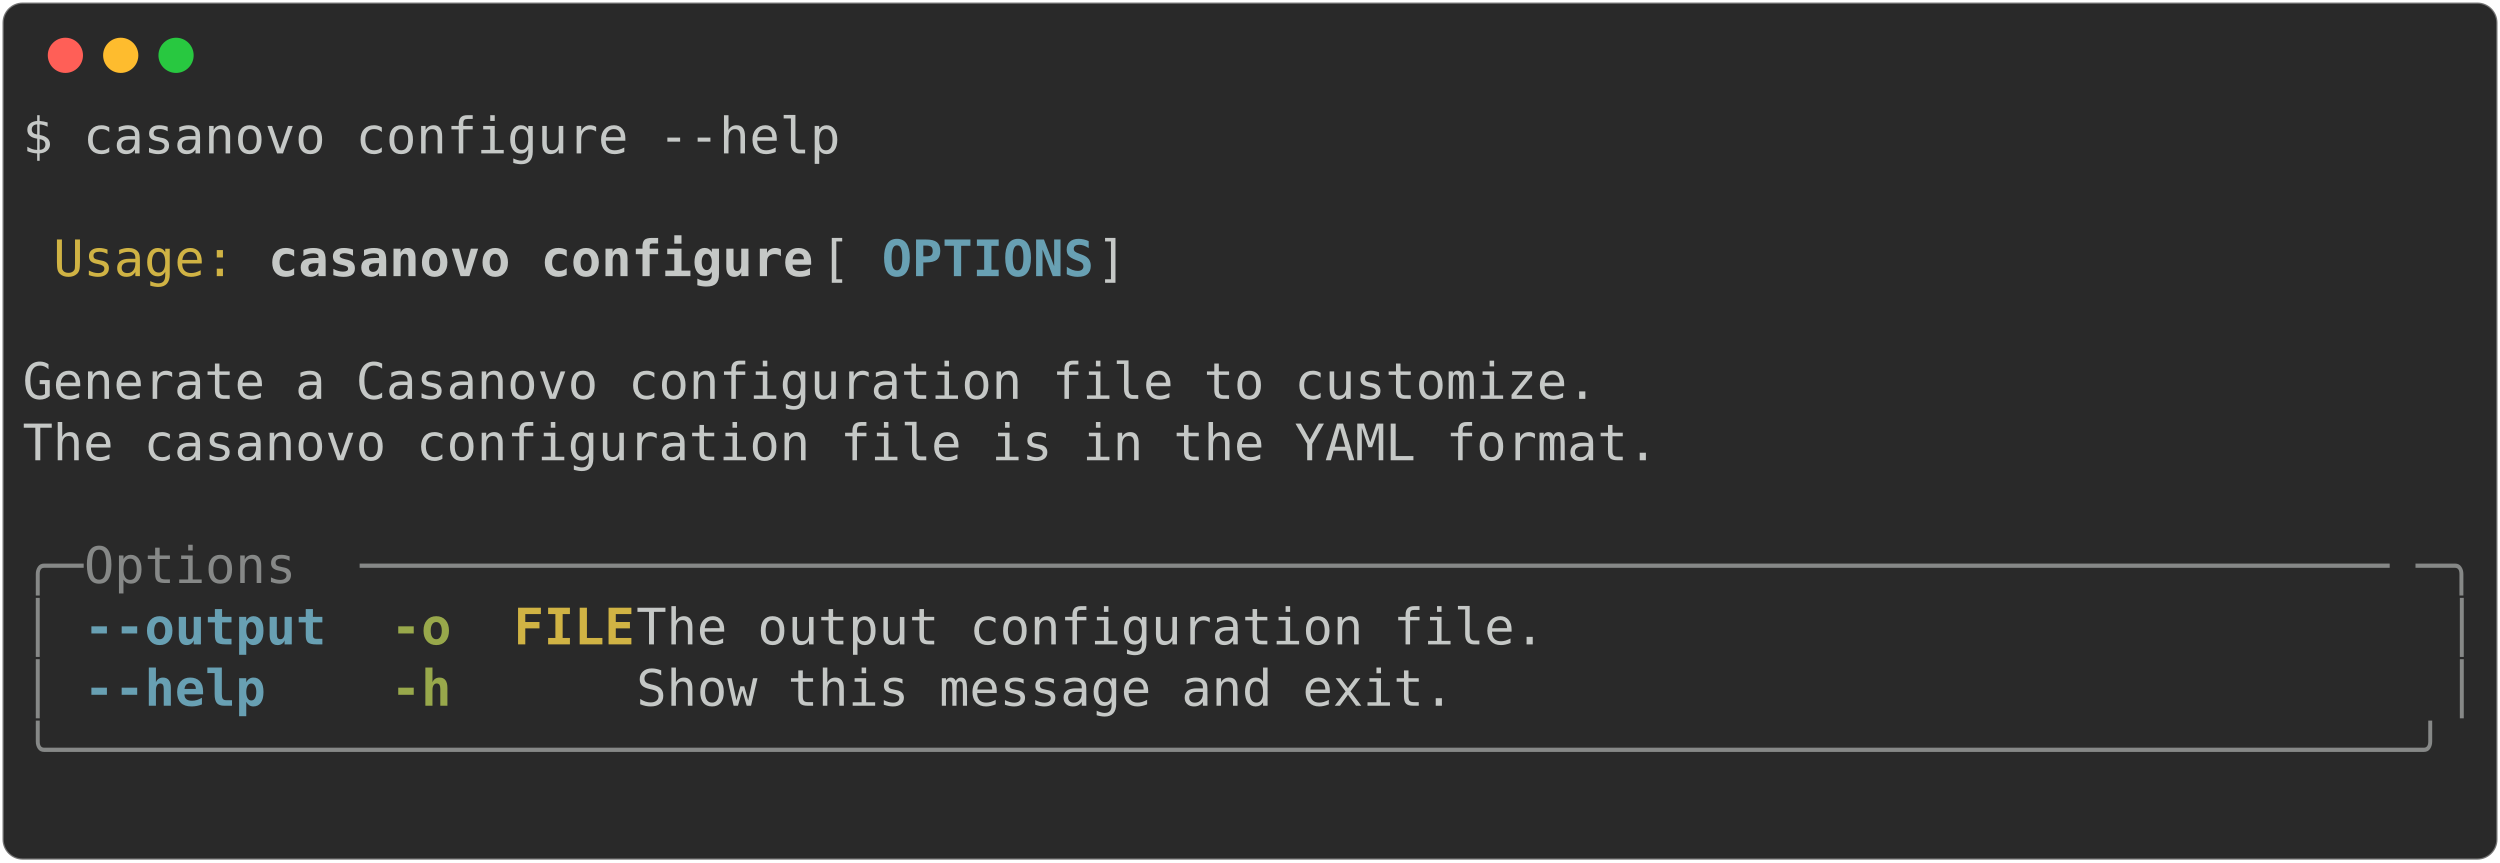
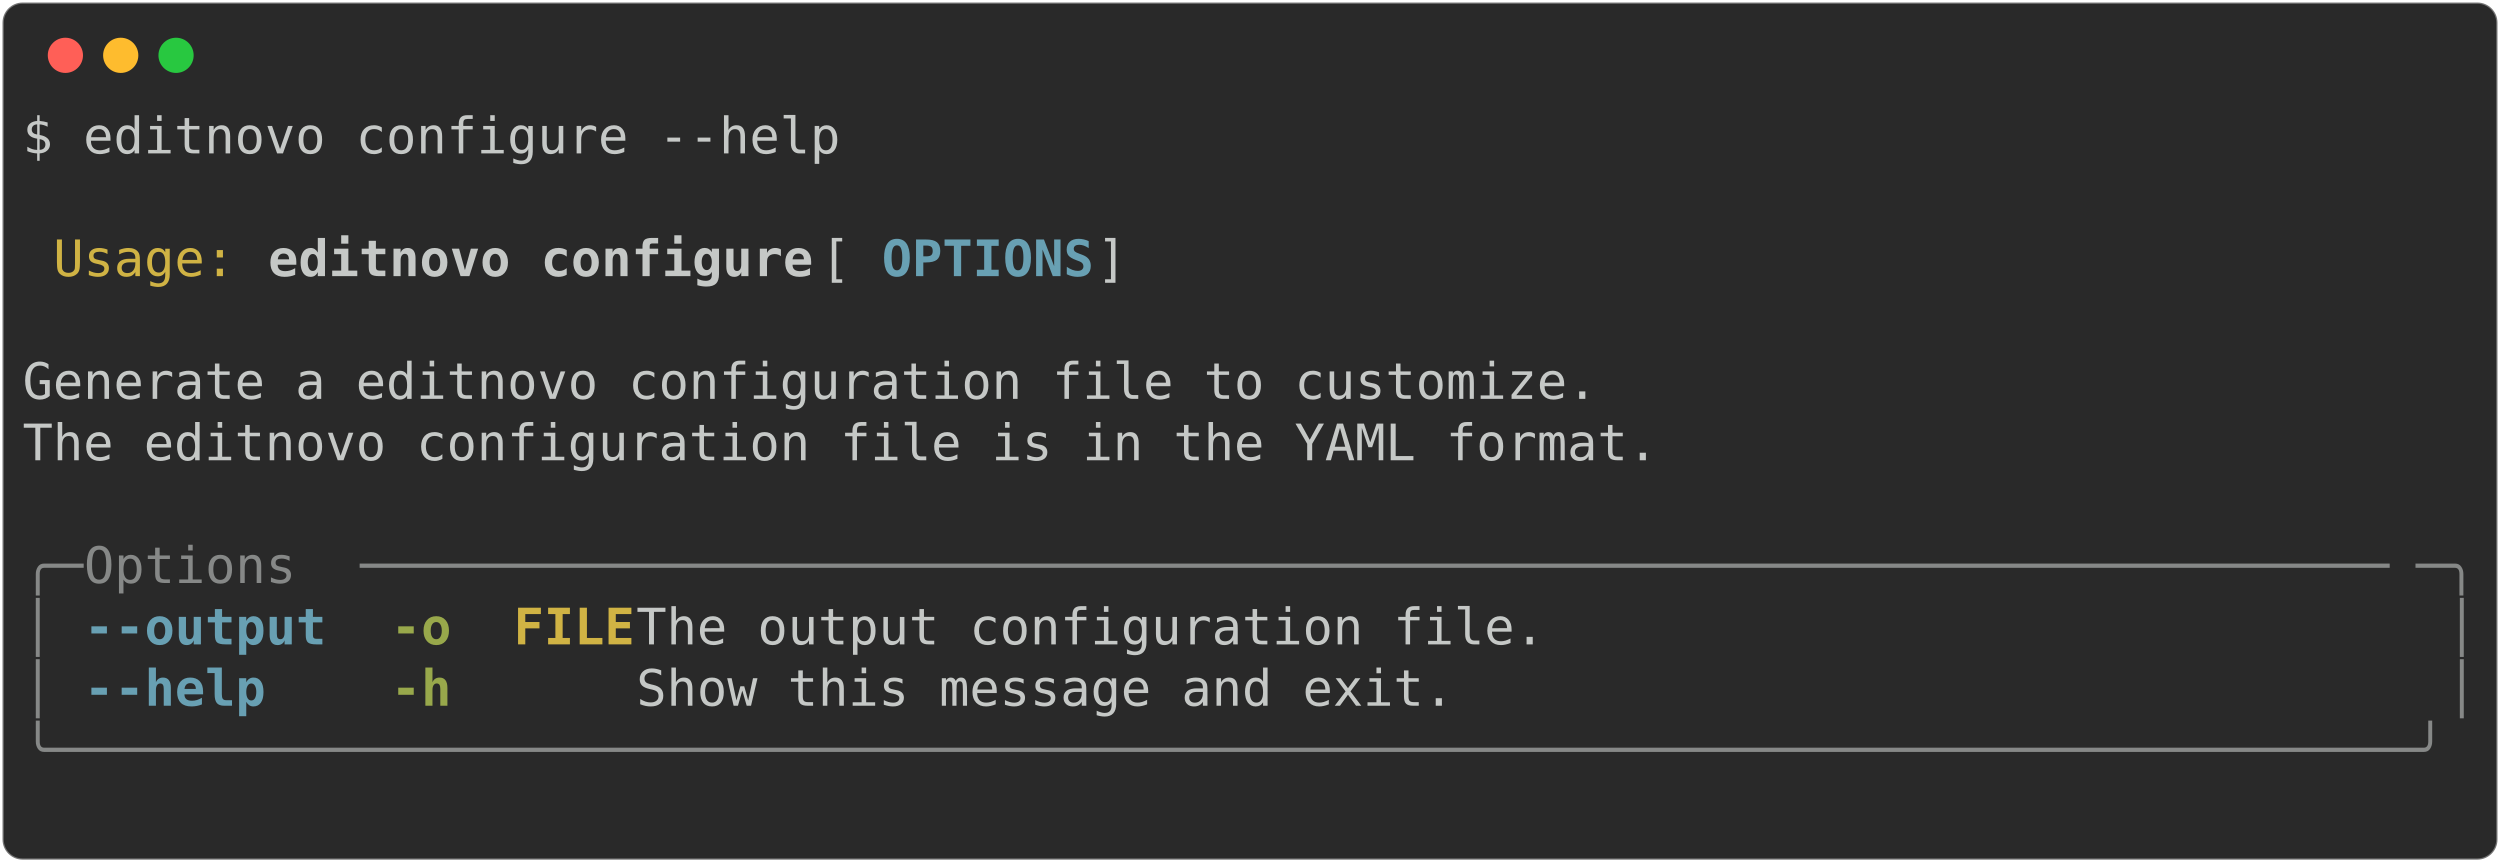
<svg xmlns="http://www.w3.org/2000/svg" class="rich-terminal" viewBox="0 0 994 342.8">
  <style>

    @font-face {
        font-family: "Fira Code";
        src: local("FiraCode-Regular"),
                url("https://cdnjs.cloudflare.com/ajax/libs/firacode/6.2.0/woff2/FiraCode-Regular.woff2") format("woff2"),
                url("https://cdnjs.cloudflare.com/ajax/libs/firacode/6.2.0/woff/FiraCode-Regular.woff") format("woff");
        font-style: normal;
        font-weight: 400;
    }
    @font-face {
        font-family: "Fira Code";
        src: local("FiraCode-Bold"),
                url("https://cdnjs.cloudflare.com/ajax/libs/firacode/6.2.0/woff2/FiraCode-Bold.woff2") format("woff2"),
                url("https://cdnjs.cloudflare.com/ajax/libs/firacode/6.2.0/woff/FiraCode-Bold.woff") format("woff");
        font-style: bold;
        font-weight: 700;
    }

    .terminal-2766440694-matrix {
        font-family: Fira Code, monospace;
        font-size: 20px;
        line-height: 24.4px;
        font-variant-east-asian: full-width;
    }

    .terminal-2766440694-title {
        font-size: 18px;
        font-weight: bold;
        font-family: arial;
    }

    .terminal-2766440694-r1 { fill: #c5c8c6 }
.terminal-2766440694-r2 { fill: #d0b344 }
.terminal-2766440694-r3 { fill: #c5c8c6;font-weight: bold }
.terminal-2766440694-r4 { fill: #68a0b3;font-weight: bold }
.terminal-2766440694-r5 { fill: #868887 }
.terminal-2766440694-r6 { fill: #98a84b;font-weight: bold }
.terminal-2766440694-r7 { fill: #d0b344;font-weight: bold }
    </style>
  <defs>
    <clipPath id="terminal-2766440694-clip-terminal">
      <rect x="0" y="0" width="975.0" height="291.8" />
    </clipPath>
    <clipPath id="terminal-2766440694-line-0">
      <rect x="0" y="1.5" width="976" height="24.65" />
    </clipPath>
    <clipPath id="terminal-2766440694-line-1">
      <rect x="0" y="25.9" width="976" height="24.65" />
    </clipPath>
    <clipPath id="terminal-2766440694-line-2">
      <rect x="0" y="50.3" width="976" height="24.65" />
    </clipPath>
    <clipPath id="terminal-2766440694-line-3">
      <rect x="0" y="74.7" width="976" height="24.65" />
    </clipPath>
    <clipPath id="terminal-2766440694-line-4">
      <rect x="0" y="99.1" width="976" height="24.65" />
    </clipPath>
    <clipPath id="terminal-2766440694-line-5">
      <rect x="0" y="123.5" width="976" height="24.65" />
    </clipPath>
    <clipPath id="terminal-2766440694-line-6">
      <rect x="0" y="147.9" width="976" height="24.65" />
    </clipPath>
    <clipPath id="terminal-2766440694-line-7">
      <rect x="0" y="172.3" width="976" height="24.65" />
    </clipPath>
    <clipPath id="terminal-2766440694-line-8">
      <rect x="0" y="196.7" width="976" height="24.65" />
    </clipPath>
    <clipPath id="terminal-2766440694-line-9">
      <rect x="0" y="221.1" width="976" height="24.65" />
    </clipPath>
    <clipPath id="terminal-2766440694-line-10">
      <rect x="0" y="245.5" width="976" height="24.65" />
    </clipPath>
  </defs>
  <rect fill="#292929" stroke="rgba(255,255,255,0.35)" stroke-width="1" x="1" y="1" width="992" height="340.8" rx="8" />
  <g transform="translate(26,22)">
    <circle cx="0" cy="0" r="7" fill="#ff5f57" />
    <circle cx="22" cy="0" r="7" fill="#febc2e" />
    <circle cx="44" cy="0" r="7" fill="#28c840" />
  </g>
  <g transform="translate(9, 41)" clip-path="url(#terminal-2766440694-clip-terminal)">
    <g class="terminal-2766440694-matrix">
-       <text class="terminal-2766440694-r1" x="0" y="20" textLength="329.4" clip-path="url(#terminal-2766440694-line-0)">$ casanovo configure --help</text>
+       <text class="terminal-2766440694-r1" x="0" y="20" textLength="329.4" clip-path="url(#terminal-2766440694-line-0)">$ editnovo configure --help</text>
      <text class="terminal-2766440694-r1" x="976" y="20" textLength="12.2" clip-path="url(#terminal-2766440694-line-0)">
</text>
      <text class="terminal-2766440694-r1" x="976" y="44.4" textLength="12.2" clip-path="url(#terminal-2766440694-line-1)">
</text>
      <text class="terminal-2766440694-r2" x="12.2" y="68.8" textLength="73.2" clip-path="url(#terminal-2766440694-line-2)">Usage:</text>
-       <text class="terminal-2766440694-r3" x="97.6" y="68.8" textLength="219.6" clip-path="url(#terminal-2766440694-line-2)">casanovo configure</text>
+       <text class="terminal-2766440694-r3" x="97.6" y="68.8" textLength="219.6" clip-path="url(#terminal-2766440694-line-2)">editnovo configure</text>
      <text class="terminal-2766440694-r1" x="317.2" y="68.8" textLength="24.4" clip-path="url(#terminal-2766440694-line-2)"> [</text>
      <text class="terminal-2766440694-r4" x="341.6" y="68.8" textLength="85.4" clip-path="url(#terminal-2766440694-line-2)">OPTIONS</text>
      <text class="terminal-2766440694-r1" x="427" y="68.8" textLength="549" clip-path="url(#terminal-2766440694-line-2)">]                                            </text>
      <text class="terminal-2766440694-r1" x="976" y="68.8" textLength="12.2" clip-path="url(#terminal-2766440694-line-2)">
</text>
      <text class="terminal-2766440694-r1" x="976" y="93.2" textLength="12.2" clip-path="url(#terminal-2766440694-line-3)">
</text>
-       <text class="terminal-2766440694-r1" x="0" y="117.6" textLength="976" clip-path="url(#terminal-2766440694-line-4)"> Generate a Casanovo configuration file to customize.                           </text>
+       <text class="terminal-2766440694-r1" x="0" y="117.6" textLength="976" clip-path="url(#terminal-2766440694-line-4)"> Generate a editnovo configuration file to customize.                           </text>
      <text class="terminal-2766440694-r1" x="976" y="117.6" textLength="12.2" clip-path="url(#terminal-2766440694-line-4)">
</text>
-       <text class="terminal-2766440694-r1" x="0" y="142" textLength="976" clip-path="url(#terminal-2766440694-line-5)"> The casanovo configuration file is in the YAML format.                         </text>
+       <text class="terminal-2766440694-r1" x="0" y="142" textLength="976" clip-path="url(#terminal-2766440694-line-5)"> The editnovo configuration file is in the YAML format.                         </text>
      <text class="terminal-2766440694-r1" x="976" y="142" textLength="12.2" clip-path="url(#terminal-2766440694-line-5)">
</text>
      <text class="terminal-2766440694-r1" x="976" y="166.4" textLength="12.2" clip-path="url(#terminal-2766440694-line-6)">
</text>
      <text class="terminal-2766440694-r5" x="0" y="190.8" textLength="24.4" clip-path="url(#terminal-2766440694-line-7)">╭─</text>
      <text class="terminal-2766440694-r5" x="24.4" y="190.8" textLength="109.8" clip-path="url(#terminal-2766440694-line-7)"> Options </text>
      <text class="terminal-2766440694-r5" x="134.2" y="190.8" textLength="817.4" clip-path="url(#terminal-2766440694-line-7)">───────────────────────────────────────────────────────────────────</text>
      <text class="terminal-2766440694-r5" x="951.6" y="190.8" textLength="24.4" clip-path="url(#terminal-2766440694-line-7)">─╮</text>
      <text class="terminal-2766440694-r1" x="976" y="190.8" textLength="12.2" clip-path="url(#terminal-2766440694-line-7)">
</text>
      <text class="terminal-2766440694-r5" x="0" y="215.2" textLength="12.2" clip-path="url(#terminal-2766440694-line-8)">│</text>
      <text class="terminal-2766440694-r4" x="24.4" y="215.2" textLength="97.6" clip-path="url(#terminal-2766440694-line-8)">--output</text>
      <text class="terminal-2766440694-r6" x="146.4" y="215.2" textLength="24.4" clip-path="url(#terminal-2766440694-line-8)">-o</text>
      <text class="terminal-2766440694-r7" x="195.2" y="215.2" textLength="48.8" clip-path="url(#terminal-2766440694-line-8)">FILE</text>
      <text class="terminal-2766440694-r1" x="244" y="215.2" textLength="719.8" clip-path="url(#terminal-2766440694-line-8)">  The output configuration file.                           </text>
      <text class="terminal-2766440694-r5" x="963.8" y="215.2" textLength="12.2" clip-path="url(#terminal-2766440694-line-8)">│</text>
      <text class="terminal-2766440694-r1" x="976" y="215.2" textLength="12.2" clip-path="url(#terminal-2766440694-line-8)">
</text>
      <text class="terminal-2766440694-r5" x="0" y="239.6" textLength="12.2" clip-path="url(#terminal-2766440694-line-9)">│</text>
      <text class="terminal-2766440694-r4" x="24.4" y="239.6" textLength="73.2" clip-path="url(#terminal-2766440694-line-9)">--help</text>
      <text class="terminal-2766440694-r6" x="146.4" y="239.6" textLength="24.4" clip-path="url(#terminal-2766440694-line-9)">-h</text>
      <text class="terminal-2766440694-r1" x="244" y="239.6" textLength="719.8" clip-path="url(#terminal-2766440694-line-9)">  Show this message and exit.                              </text>
      <text class="terminal-2766440694-r5" x="963.8" y="239.6" textLength="12.2" clip-path="url(#terminal-2766440694-line-9)">│</text>
      <text class="terminal-2766440694-r1" x="976" y="239.6" textLength="12.2" clip-path="url(#terminal-2766440694-line-9)">
</text>
      <text class="terminal-2766440694-r5" x="0" y="264" textLength="976" clip-path="url(#terminal-2766440694-line-10)">╰──────────────────────────────────────────────────────────────────────────────╯</text>
      <text class="terminal-2766440694-r1" x="976" y="264" textLength="12.2" clip-path="url(#terminal-2766440694-line-10)">
</text>
      <text class="terminal-2766440694-r1" x="976" y="288.4" textLength="12.2" clip-path="url(#terminal-2766440694-line-11)">
</text>
    </g>
  </g>
</svg>
